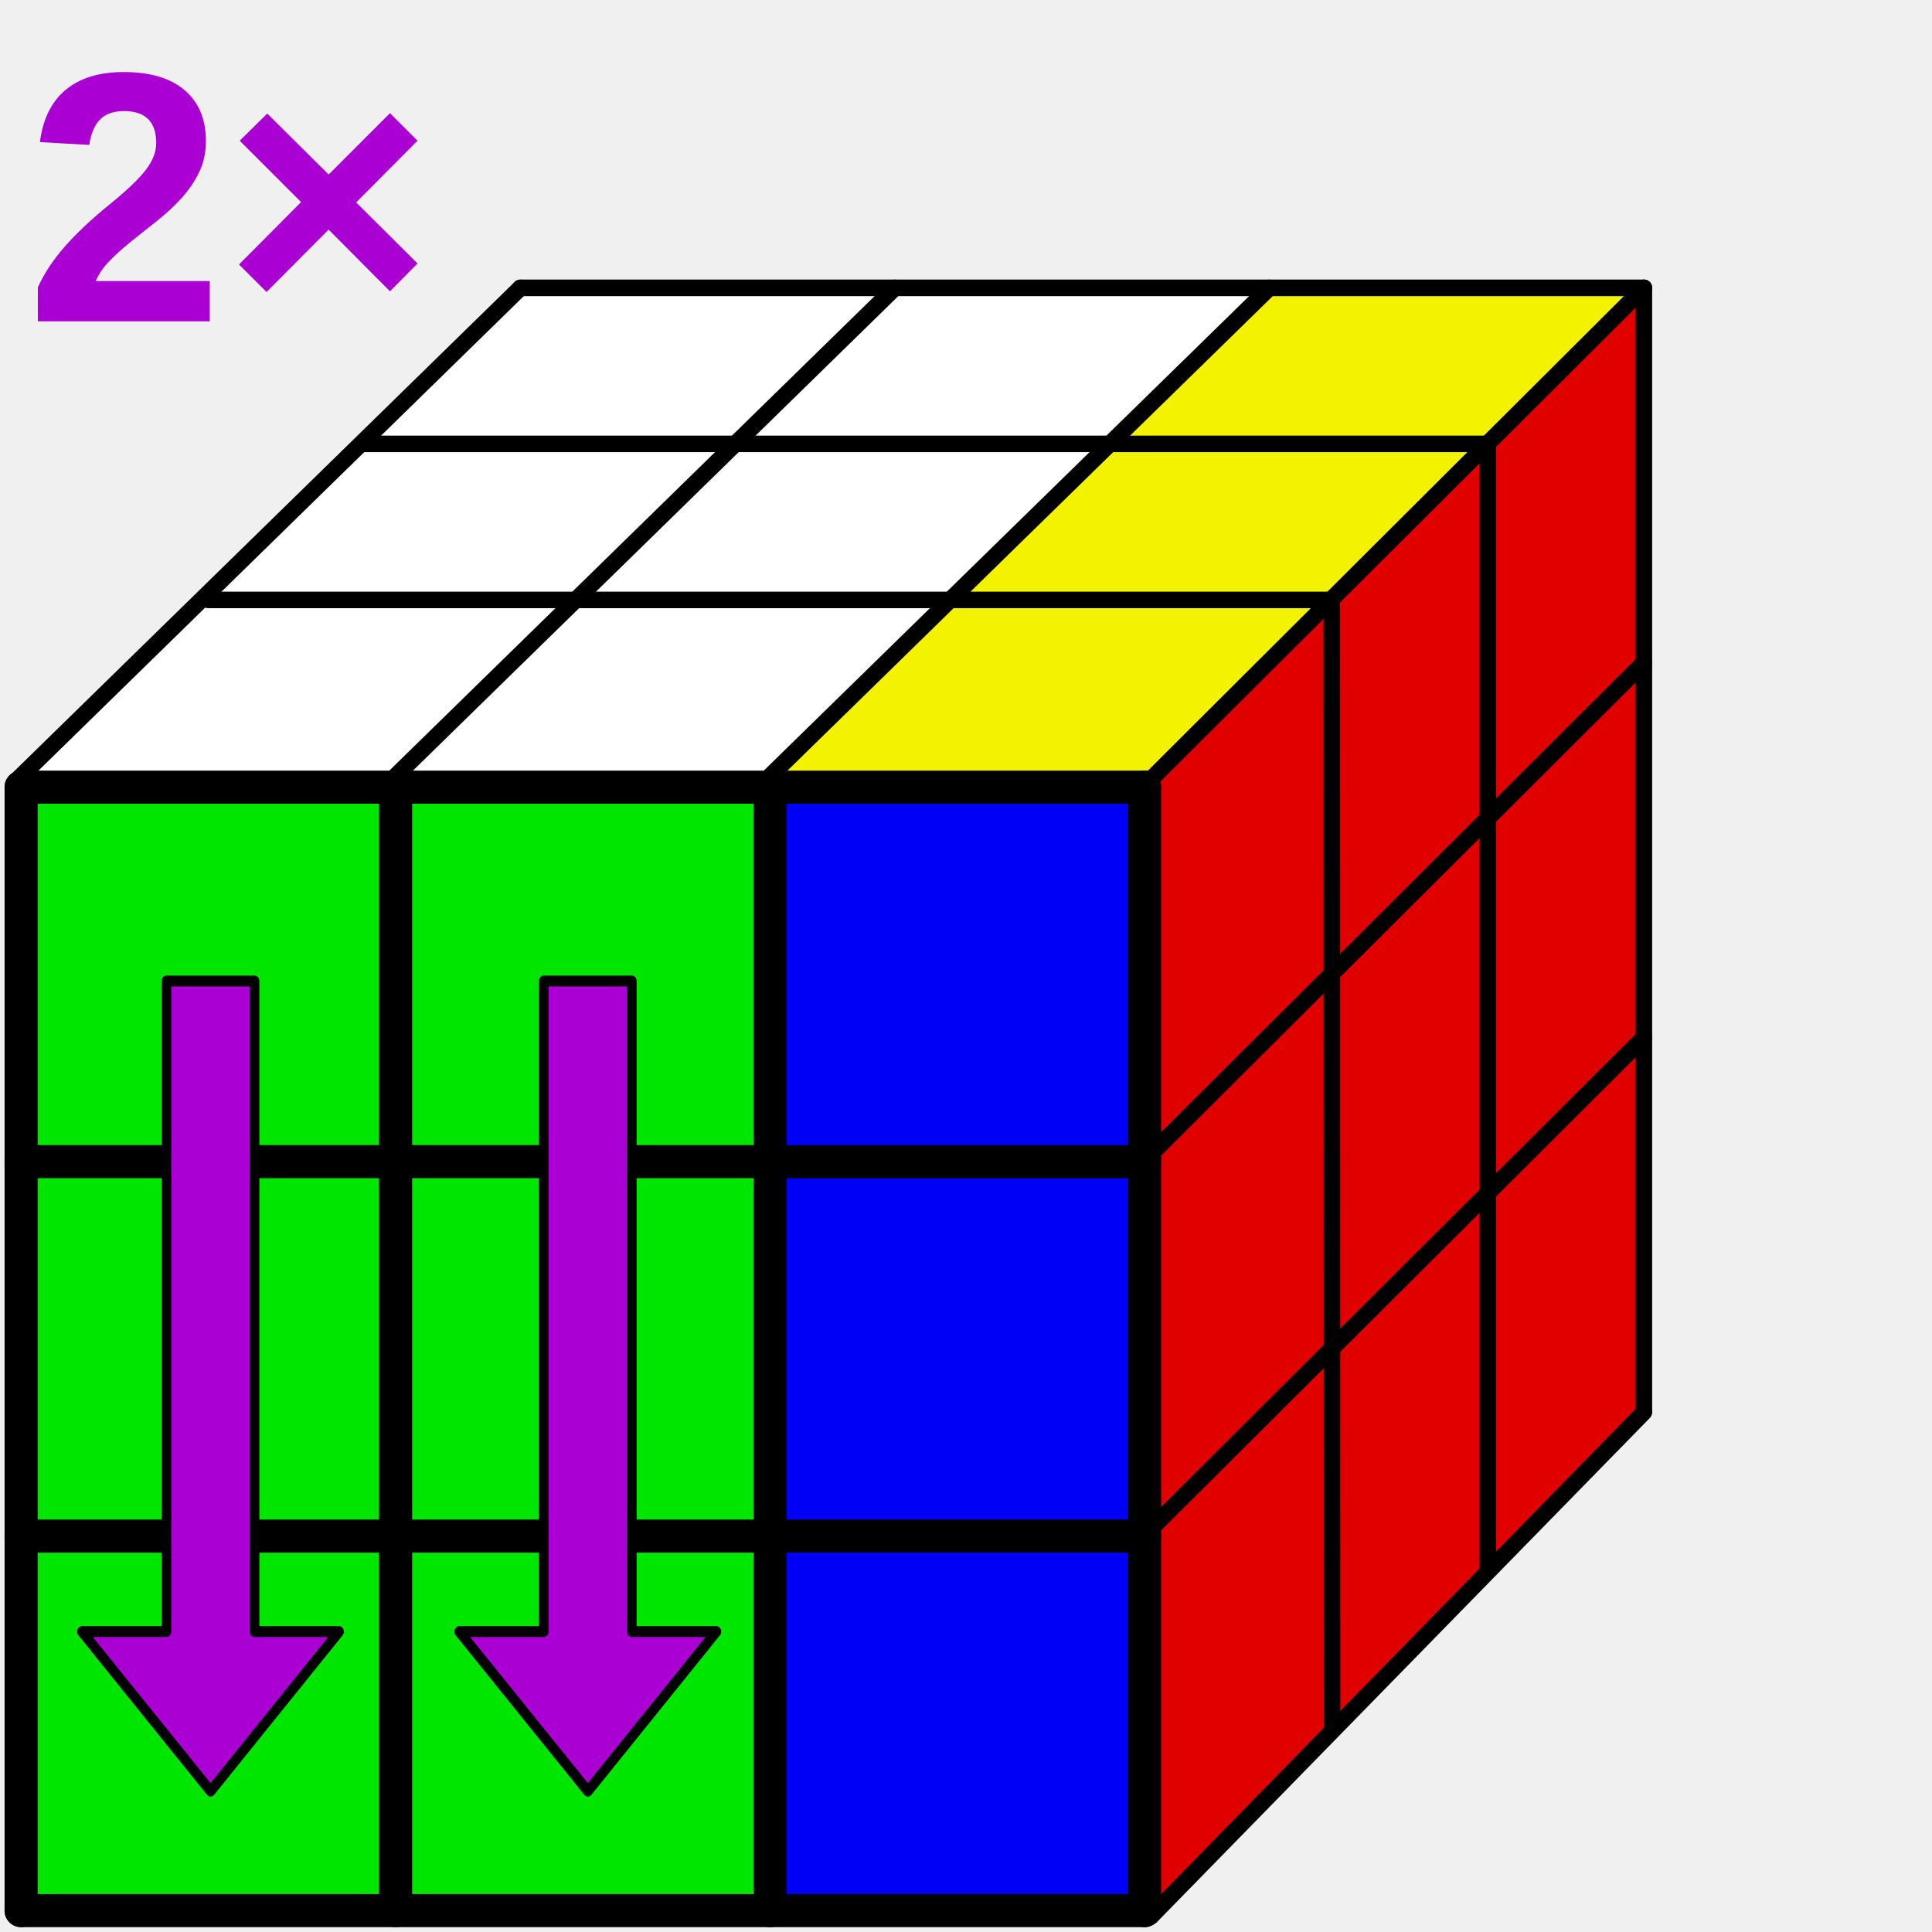
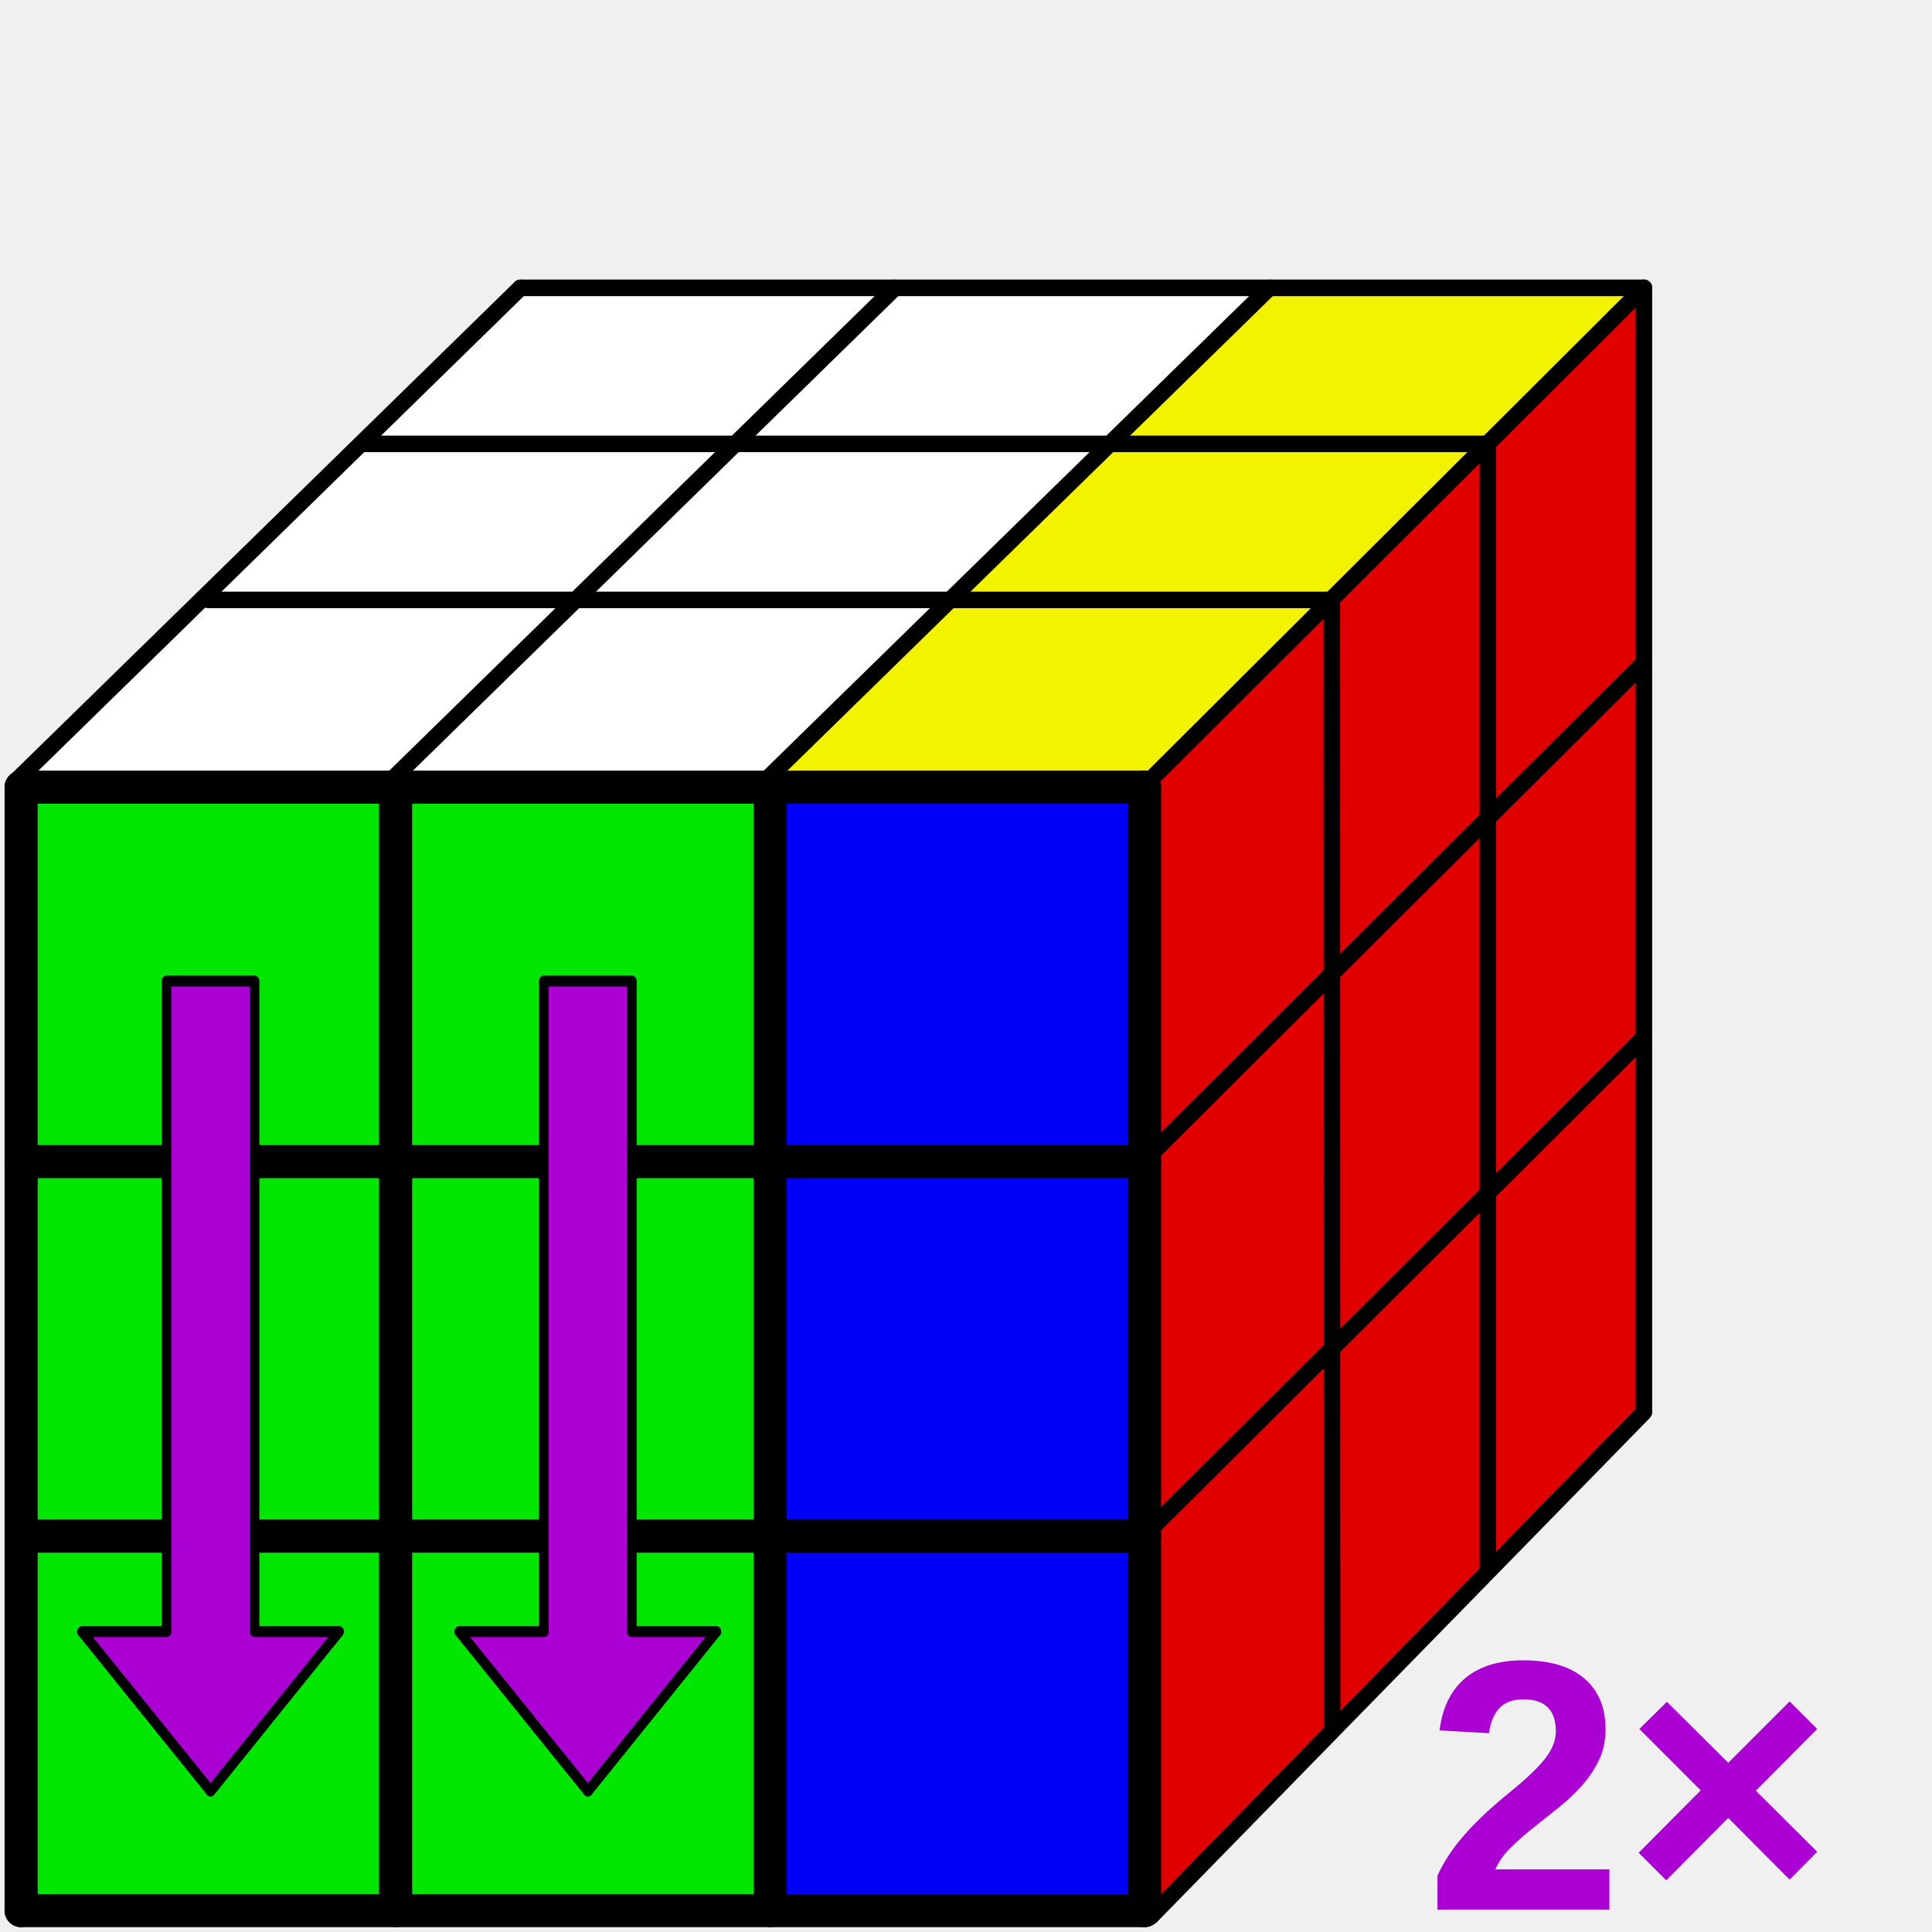
<svg xmlns="http://www.w3.org/2000/svg" width="42mm" height="42mm" fill-rule="evenodd" stroke-linejoin="round" stroke-width="28.222" preserveAspectRatio="xMidYMid" version="1.2" viewBox="0 0 6190.9 6190.9">
  <defs class="ClipPathGroup">
    <clipPath id="presentation_clip_path">
      <rect width="6e3" height="6e3" />
    </clipPath>
  </defs>
  <defs class="TextShapeIndex" />
  <defs class="EmbeddedBulletChars" />
  <g fill="#e00000">
    <g stroke-width="439.82">
      <path d="m5264.7 4530.5-485.95 471.9-2.247-1191.6 493.81-474.15z" />
      <path d="m4758.8 5048.1-474.71 474.15-10.112-1206.2 480.33-475.27z" />
      <path d="m4265.8 5552.9-561.23 551.68-5.618-1212.9 554.49-546.06z" />
      <path d="m4257.6 4327-560.1 557.3-8.989-1192.7 566.85-552.8z" />
      <path d="m4756.6 3827.8-476.96 477.52v-1193.8l473.59-461.79z" />
      <path d="m5271.1 3326.2-491.57 473.03-7.865-1189.3 498.31-473.03z" />
    </g>
    <path d="m5272.1 2136.1-490.44 458.42-10.112-1171.4 481.45-470.78z" stroke-width="439.82" />
    <path d="m4762.9 2631.4-481.45 457.3-3.371-1178.1 478.08-470.78z" stroke-width="439.82" />
    <path d="m4267.1 3126.4-574.71 548.31-3.371-1180.4 565.72-550.55z" stroke-width="439.82" />
  </g>
  <path d="m3697 2489.8-1220.3 7.945 576.8-572.03 1191.7 9.534z" fill="#f3f300" stroke-width="439.82" />
  <g fill="#fff" stroke-width="439.82">
    <path d="m2453.7 2500.4-1159.2-12.11 545.02-552.97 1194.9-6.356z" />
    <path d="m1262.7 2481.9-1177.4 1.589 552.97-559.32 1175.8 11.123z" />
    <path d="m3053.5 1922.6-1201.3-1.589 506.89-498.94 1174.3 14.301z" />
    <path d="m1852.2 1921-1196.5-15.89 491-481.46 1191.7 7.945z" />
  </g>
  <g>
    <g stroke-width="439.82">
      <path d="m4267.7 1922.4-1198.3-6.144 463.98-479.87 1234.3-13.983z" fill="#f3f300" />
      <path d="m4767.7 1422.4-1210.5-0.318 494.17-503.71 1194.9 4.767z" fill="#f3f300" />
      <path d="m3557.2 1422-1172.7-6.356 465.57-495.76 1201.3-1.589z" fill="#fff" />
      <path d="m2359.1 1422-1191.4 0.318 500-500 1182.4-2.437z" fill="#fff" />
    </g>
    <path d="m3649.3 6114.3-1172.7-7.945-3.178-1171.1 1180.2-1.924z" fill="#0000f7" stroke-width="439.82" />
    <g stroke-width="439.82">
      <path d="m2449.6 6100-1164.7-4.767 1.589-1164.7 1166.3-1.589z" fill="#00e600" />
      <path d="m2452.8 4903.5-1167.9-3.178-1.589-1155.2 1164.7-11.123z" fill="#00e600" />
      <path d="m3643 4897.1-1156.8-1.589v-1160l1167.5-3.241z" fill="#0000f7" />
      <path d="m3647.7 3697.5-1164.7 1.589v-1166.3l1170.6-1.381z" fill="#0000f7" />
    </g>
  </g>
  <g fill="#00e600" stroke-width="439.82">
    <path d="m2462.4 3713.4-1183.8-1.589 1.589-1172.7 1187.5-16.737z" />
    <path d="m1260.3 3708.6-1178.1-13.483 5.681-1150.3 1179.8-22.472z" />
    <path d="m1257.9 4897.1-1182.3-1.801 6.462-1158.2 1164.7 3.178z" />
    <path d="m1248.4 6092.1h-1167.9l4.767-1153.6 1167.9-4.767z" />
  </g>
  <g transform="translate(0 -2023.7)">
    <g class="Master_Slide" />
  </g>
  <g class="SlideGroup" transform="translate(-32.348 222.36)">
    <g class="Slide" clip-path="url(#presentation_clip_path)">
      <g class="Page">
        <g class="Group">
          <g class="com.sun.star.drawing.LineShape">
            <g fill="none">
              <rect class="BoundingBox" x="47" y="2247" width="107" height="3707" />
              <path d="m100 5900v-3600" stroke="#000" stroke-linecap="round" stroke-linejoin="miter" stroke-width="106" />
            </g>
          </g>
          <g class="com.sun.star.drawing.LineShape">
            <g fill="none">
              <rect class="BoundingBox" x="47" y="5847" width="3707" height="107" />
              <path d="m100 5900h3600" stroke="#000" stroke-linecap="round" stroke-linejoin="miter" stroke-width="106" />
            </g>
          </g>
          <g class="com.sun.star.drawing.LineShape">
            <g fill="none">
              <rect class="BoundingBox" x="3647" y="2247" width="107" height="3707" />
              <path d="m3700 5900v-3600" stroke="#000" stroke-linecap="round" stroke-linejoin="miter" stroke-width="106" />
            </g>
          </g>
          <g class="com.sun.star.drawing.LineShape">
            <g fill="none">
              <rect class="BoundingBox" x="47" y="2247" width="3707" height="107" />
              <path d="m100 2300h3600" stroke="#000" stroke-linecap="round" stroke-linejoin="miter" stroke-width="106" />
            </g>
          </g>
          <g class="com.sun.star.drawing.LineShape">
            <g fill="none">
              <rect class="BoundingBox" x="1247" y="2247" width="107" height="3707" />
              <path d="m1300 5900v-3600" stroke="#000" stroke-linecap="round" stroke-linejoin="miter" stroke-width="106" />
            </g>
          </g>
          <g class="com.sun.star.drawing.LineShape">
            <g fill="none">
              <rect class="BoundingBox" x="2447" y="2247" width="107" height="3707" />
              <path d="m2500 5900v-3600" stroke="#000" stroke-linecap="round" stroke-linejoin="miter" stroke-width="106" />
            </g>
          </g>
          <g class="com.sun.star.drawing.LineShape">
            <g fill="none">
              <rect class="BoundingBox" x="47" y="3447" width="3707" height="107" />
              <path d="m100 3500h3600" stroke="#000" stroke-linecap="round" stroke-linejoin="miter" stroke-width="106" />
            </g>
          </g>
          <g class="com.sun.star.drawing.LineShape">
            <g fill="none">
              <rect class="BoundingBox" x="47" y="4647" width="3707" height="107" />
              <path d="m100 4700h3600" stroke="#000" stroke-linecap="round" stroke-linejoin="miter" stroke-width="106" />
            </g>
          </g>
          <g class="com.sun.star.drawing.LineShape">
            <g fill="none">
              <rect class="BoundingBox" x="673" y="1673" width="3655" height="55" />
              <path d="m700 1700h3600" stroke="#000" stroke-linecap="round" stroke-linejoin="miter" stroke-width="53" />
            </g>
          </g>
          <g class="com.sun.star.drawing.LineShape">
            <g fill="none">
              <rect class="BoundingBox" x="1173" y="1173" width="3655" height="55" />
              <path d="m1200 1200h3600" stroke="#000" stroke-linecap="round" stroke-linejoin="miter" stroke-width="53" />
            </g>
          </g>
          <g class="com.sun.star.drawing.LineShape">
            <g fill="none">
              <rect class="BoundingBox" x="1673" y="673" width="3655" height="55" />
              <path d="m1700 700h3600" stroke="#000" stroke-linecap="round" stroke-linejoin="miter" stroke-width="53" />
            </g>
          </g>
          <g class="com.sun.star.drawing.LineShape">
            <g fill="none">
              <rect class="BoundingBox" x="4273" y="1673" width="55" height="3655" />
              <path d="m4300.8 5320.7-0.794-3620.7" stroke="#000" stroke-linecap="round" stroke-linejoin="miter" stroke-width="53" />
            </g>
          </g>
          <g class="com.sun.star.drawing.LineShape">
            <g fill="none">
              <rect class="BoundingBox" x="4773" y="1173" width="55" height="3655" />
              <path d="m4800 4800v-3600" stroke="#000" stroke-linecap="round" stroke-linejoin="miter" stroke-width="53" />
            </g>
          </g>
          <g class="com.sun.star.drawing.LineShape">
            <g fill="none">
              <rect class="BoundingBox" x="5273" y="673" width="55" height="3655" />
              <path d="m5300 4300v-3600" stroke="#000" stroke-linecap="round" stroke-linejoin="miter" stroke-width="53" />
            </g>
          </g>
          <g class="com.sun.star.drawing.LineShape">
            <g fill="none">
              <rect class="BoundingBox" x="59" y="673" width="1669" height="1633" />
              <path d="m86 2278 1614-1578" stroke="#000" stroke-linecap="round" stroke-linejoin="miter" stroke-width="53" />
            </g>
          </g>
          <g class="com.sun.star.drawing.LineShape">
            <g fill="none">
              <rect class="BoundingBox" x="1259" y="673" width="1669" height="1633" />
              <path d="m1286 2278 1614-1578" stroke="#000" stroke-linecap="round" stroke-linejoin="miter" stroke-width="53" />
            </g>
          </g>
          <g class="com.sun.star.drawing.LineShape">
            <g fill="none">
              <rect class="BoundingBox" x="2459" y="673" width="1669" height="1633" />
              <path d="m2486 2278 1614-1578" stroke="#000" stroke-linecap="round" stroke-linejoin="miter" stroke-width="53" />
            </g>
          </g>
          <g class="com.sun.star.drawing.LineShape">
            <g fill="none">
              <rect class="BoundingBox" x="3659" y="673" width="1669" height="1664" />
              <path d="m3686 2309 1614-1609" stroke="#000" stroke-linecap="round" stroke-linejoin="miter" stroke-width="53" />
            </g>
          </g>
          <g class="com.sun.star.drawing.LineShape">
            <g fill="none">
              <rect class="BoundingBox" x="3659" y="1874" width="1669" height="1664" />
              <path d="m3686 3510 1614-1609" stroke="#000" stroke-linecap="round" stroke-linejoin="miter" stroke-width="53" />
            </g>
          </g>
          <g class="com.sun.star.drawing.LineShape">
            <g fill="none">
              <rect class="BoundingBox" x="3659" y="3075" width="1669" height="1664" />
              <path d="m3686 4711 1614-1609" stroke="#000" stroke-linecap="round" stroke-linejoin="miter" stroke-width="53" />
            </g>
          </g>
          <g class="com.sun.star.drawing.LineShape">
            <g fill="none">
              <rect class="BoundingBox" x="3694" y="4276" width="1634" height="1670" />
              <path d="m3721 5918 1579-1615" stroke="#000" stroke-linecap="round" stroke-linejoin="miter" stroke-width="53" />
            </g>
          </g>
        </g>
      </g>
    </g>
  </g>
  <g class="com.sun.star.drawing.CustomShape" transform="matrix(0 .48971 -.43351 0 2729.1 646.11)">
    <rect class="BoundingBox" x="5064" y="964" width="5374" height="1974" fill="none" />
    <path d="m5100 1625h4257v-625l1044 950-1044 951v-625h-4257zm0-625zm5301 1901z" fill="#aa00d4" />
    <path d="m5100 1625h4257v-625l1044 950-1044 951v-625h-4257z" fill="none" stroke="#000" stroke-linejoin="round" stroke-width="71" />
  </g>
  <g class="com.sun.star.drawing.CustomShape" transform="matrix(0 .48971 -.43351 0 1520.1 646.11)">
    <rect class="BoundingBox" x="5064" y="964" width="5374" height="1974" fill="none" />
    <path d="m5100 1625h4257v-625l1044 950-1044 951v-625h-4257zm0-625zm5301 1901z" fill="#aa00d4" />
    <path d="m5100 1625h4257v-625l1044 950-1044 951v-625h-4257z" fill="none" stroke="#000" stroke-linejoin="round" stroke-width="71" />
  </g>
-   <text x="81.63" y="1029.645" fill="#aa00d4" fill-rule="evenodd" font-family="FontAwesome" font-size="1560px" letter-spacing="0px" stroke-linejoin="round" stroke-width="1100.7" word-spacing="0px" style="line-height:1.25" xml:space="preserve">
-     <tspan x="81.63" y="1029.645" fill="#aa00d4" font-family="'Liberation Sans'" font-size="1144px" font-weight="bold" stroke-width="1100.7">2×</tspan>
+   <text x="4566.63" y="6119.145" fill="#aa00d4" fill-rule="evenodd" font-family="FontAwesome" font-size="1560px" letter-spacing="0px" stroke-linejoin="round" stroke-width="1100.7" word-spacing="0px" style="line-height:1.25" xml:space="preserve">
+     <tspan x="4566.63" y="6119.145" fill="#aa00d4" font-family="'Liberation Sans'" font-size="1144px" font-weight="bold" stroke-width="1100.7">2×</tspan>
  </text>
</svg>
